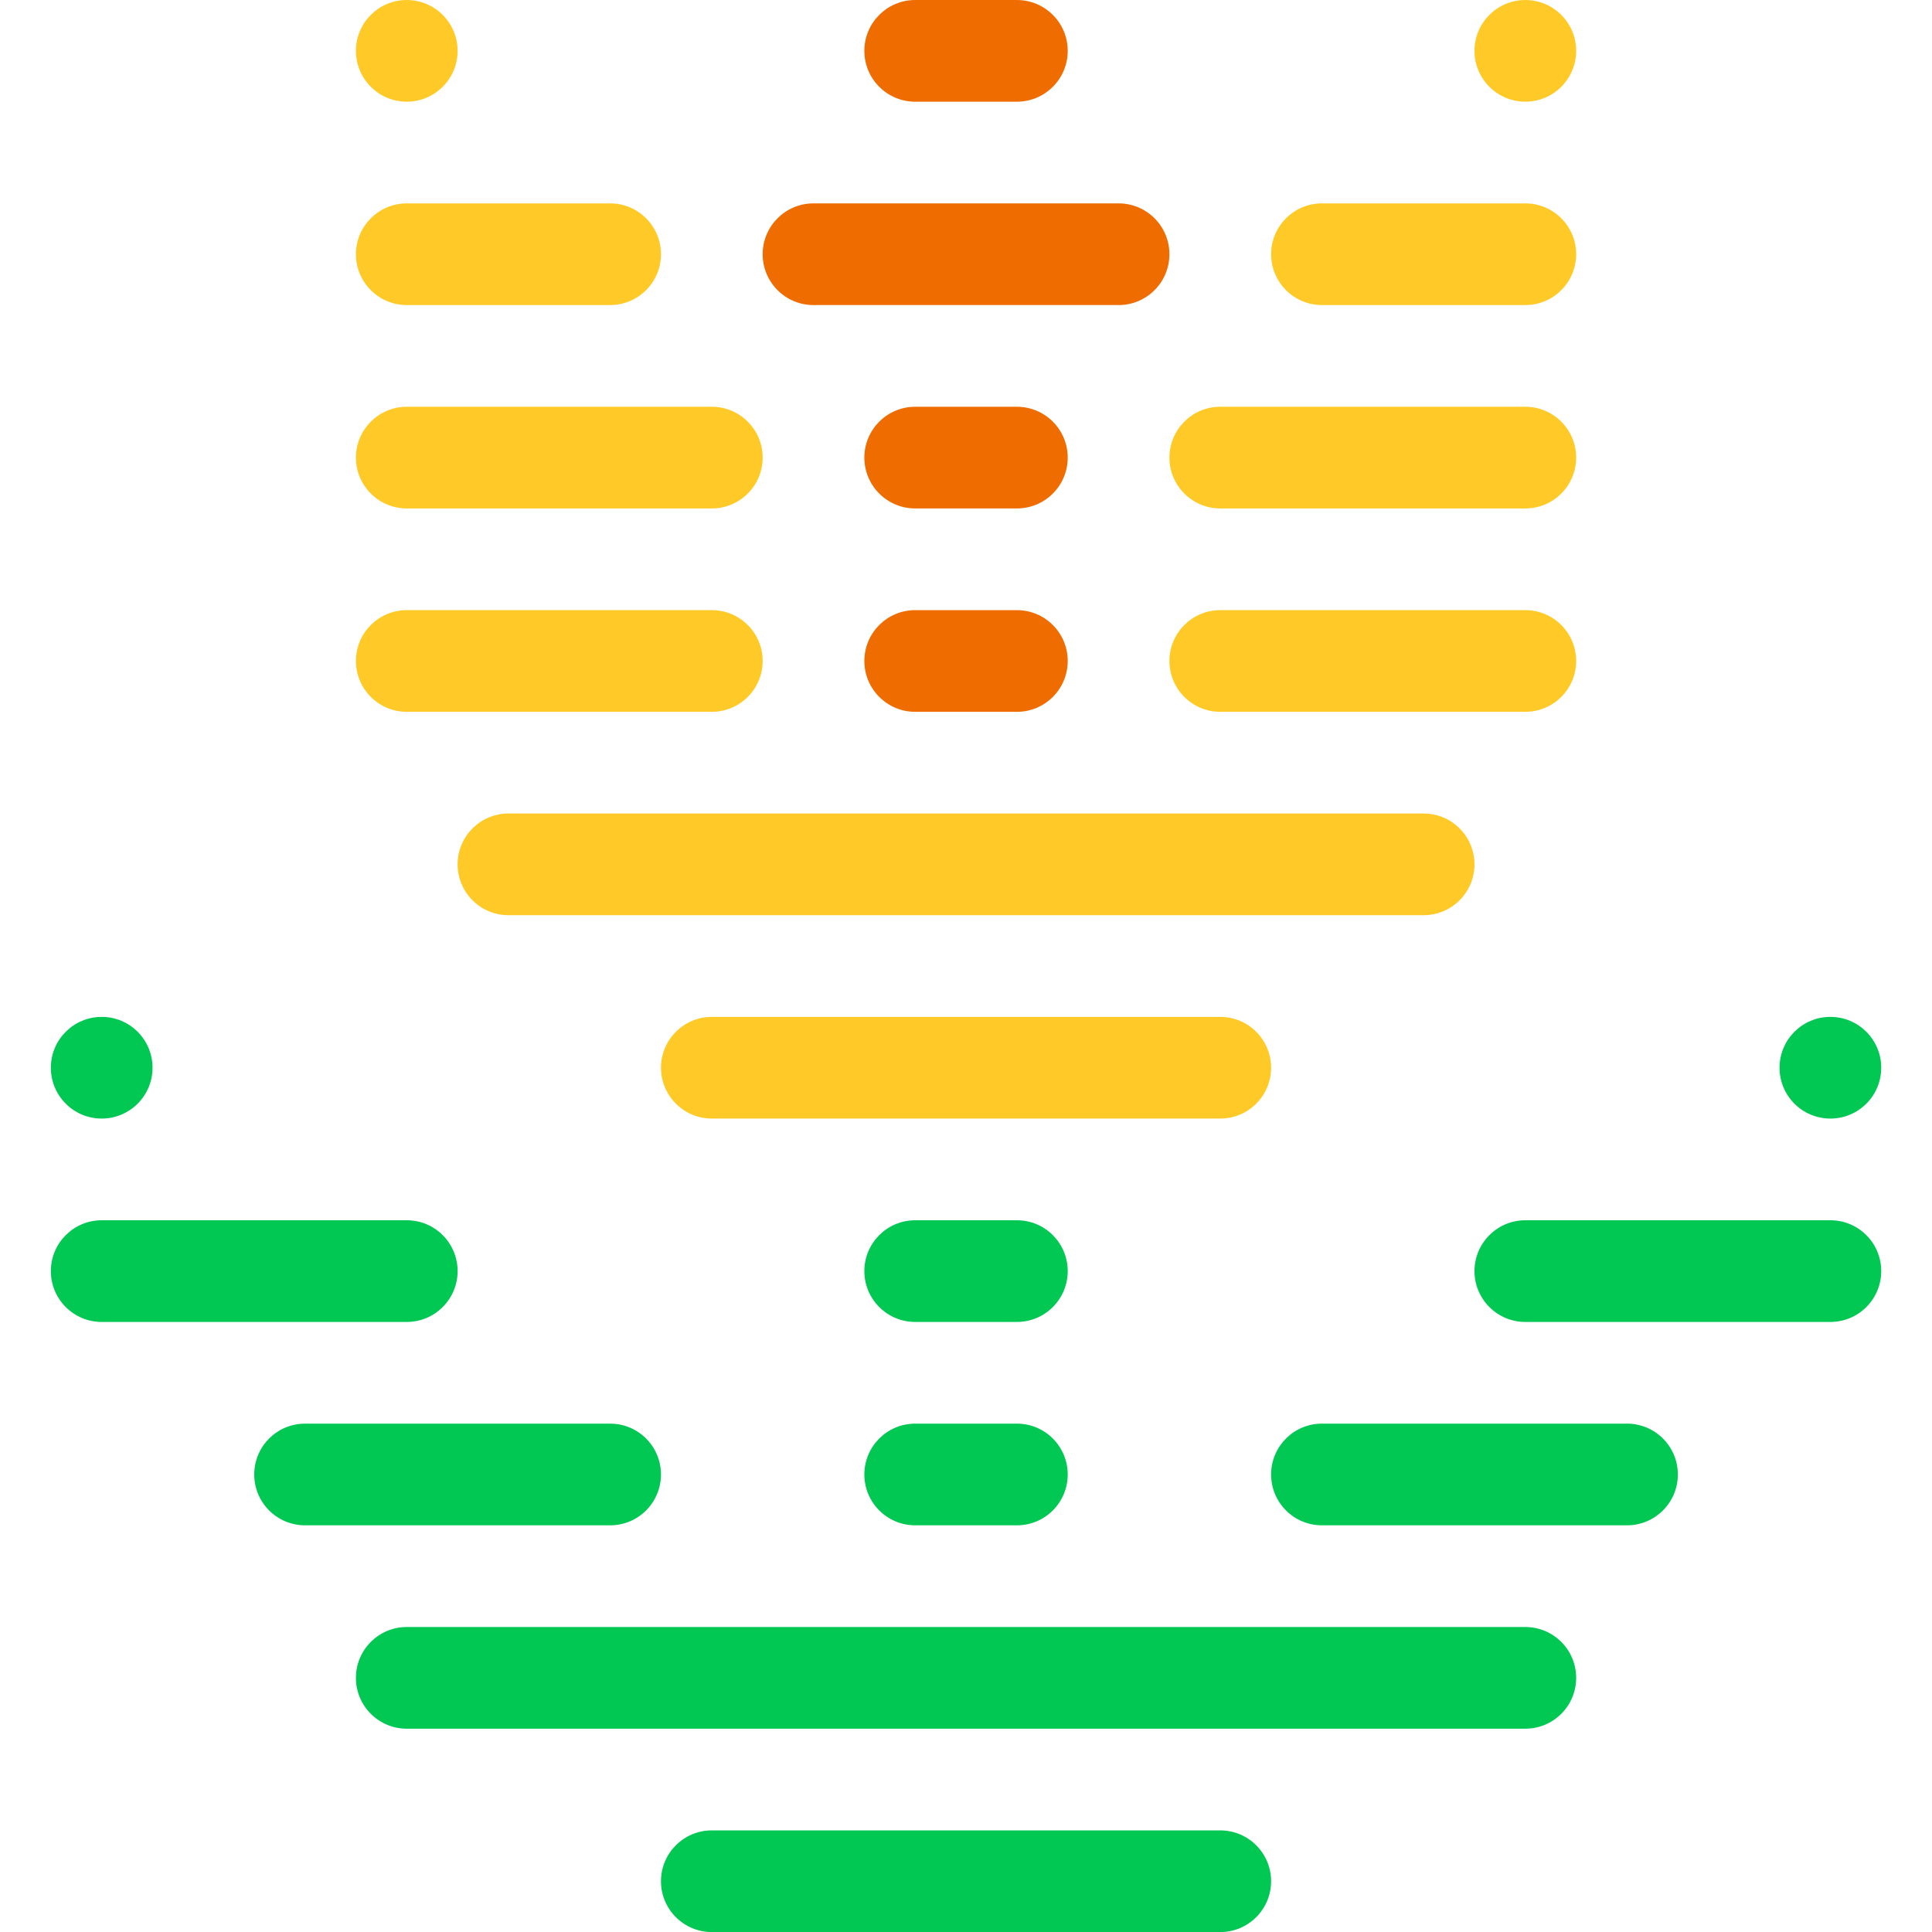
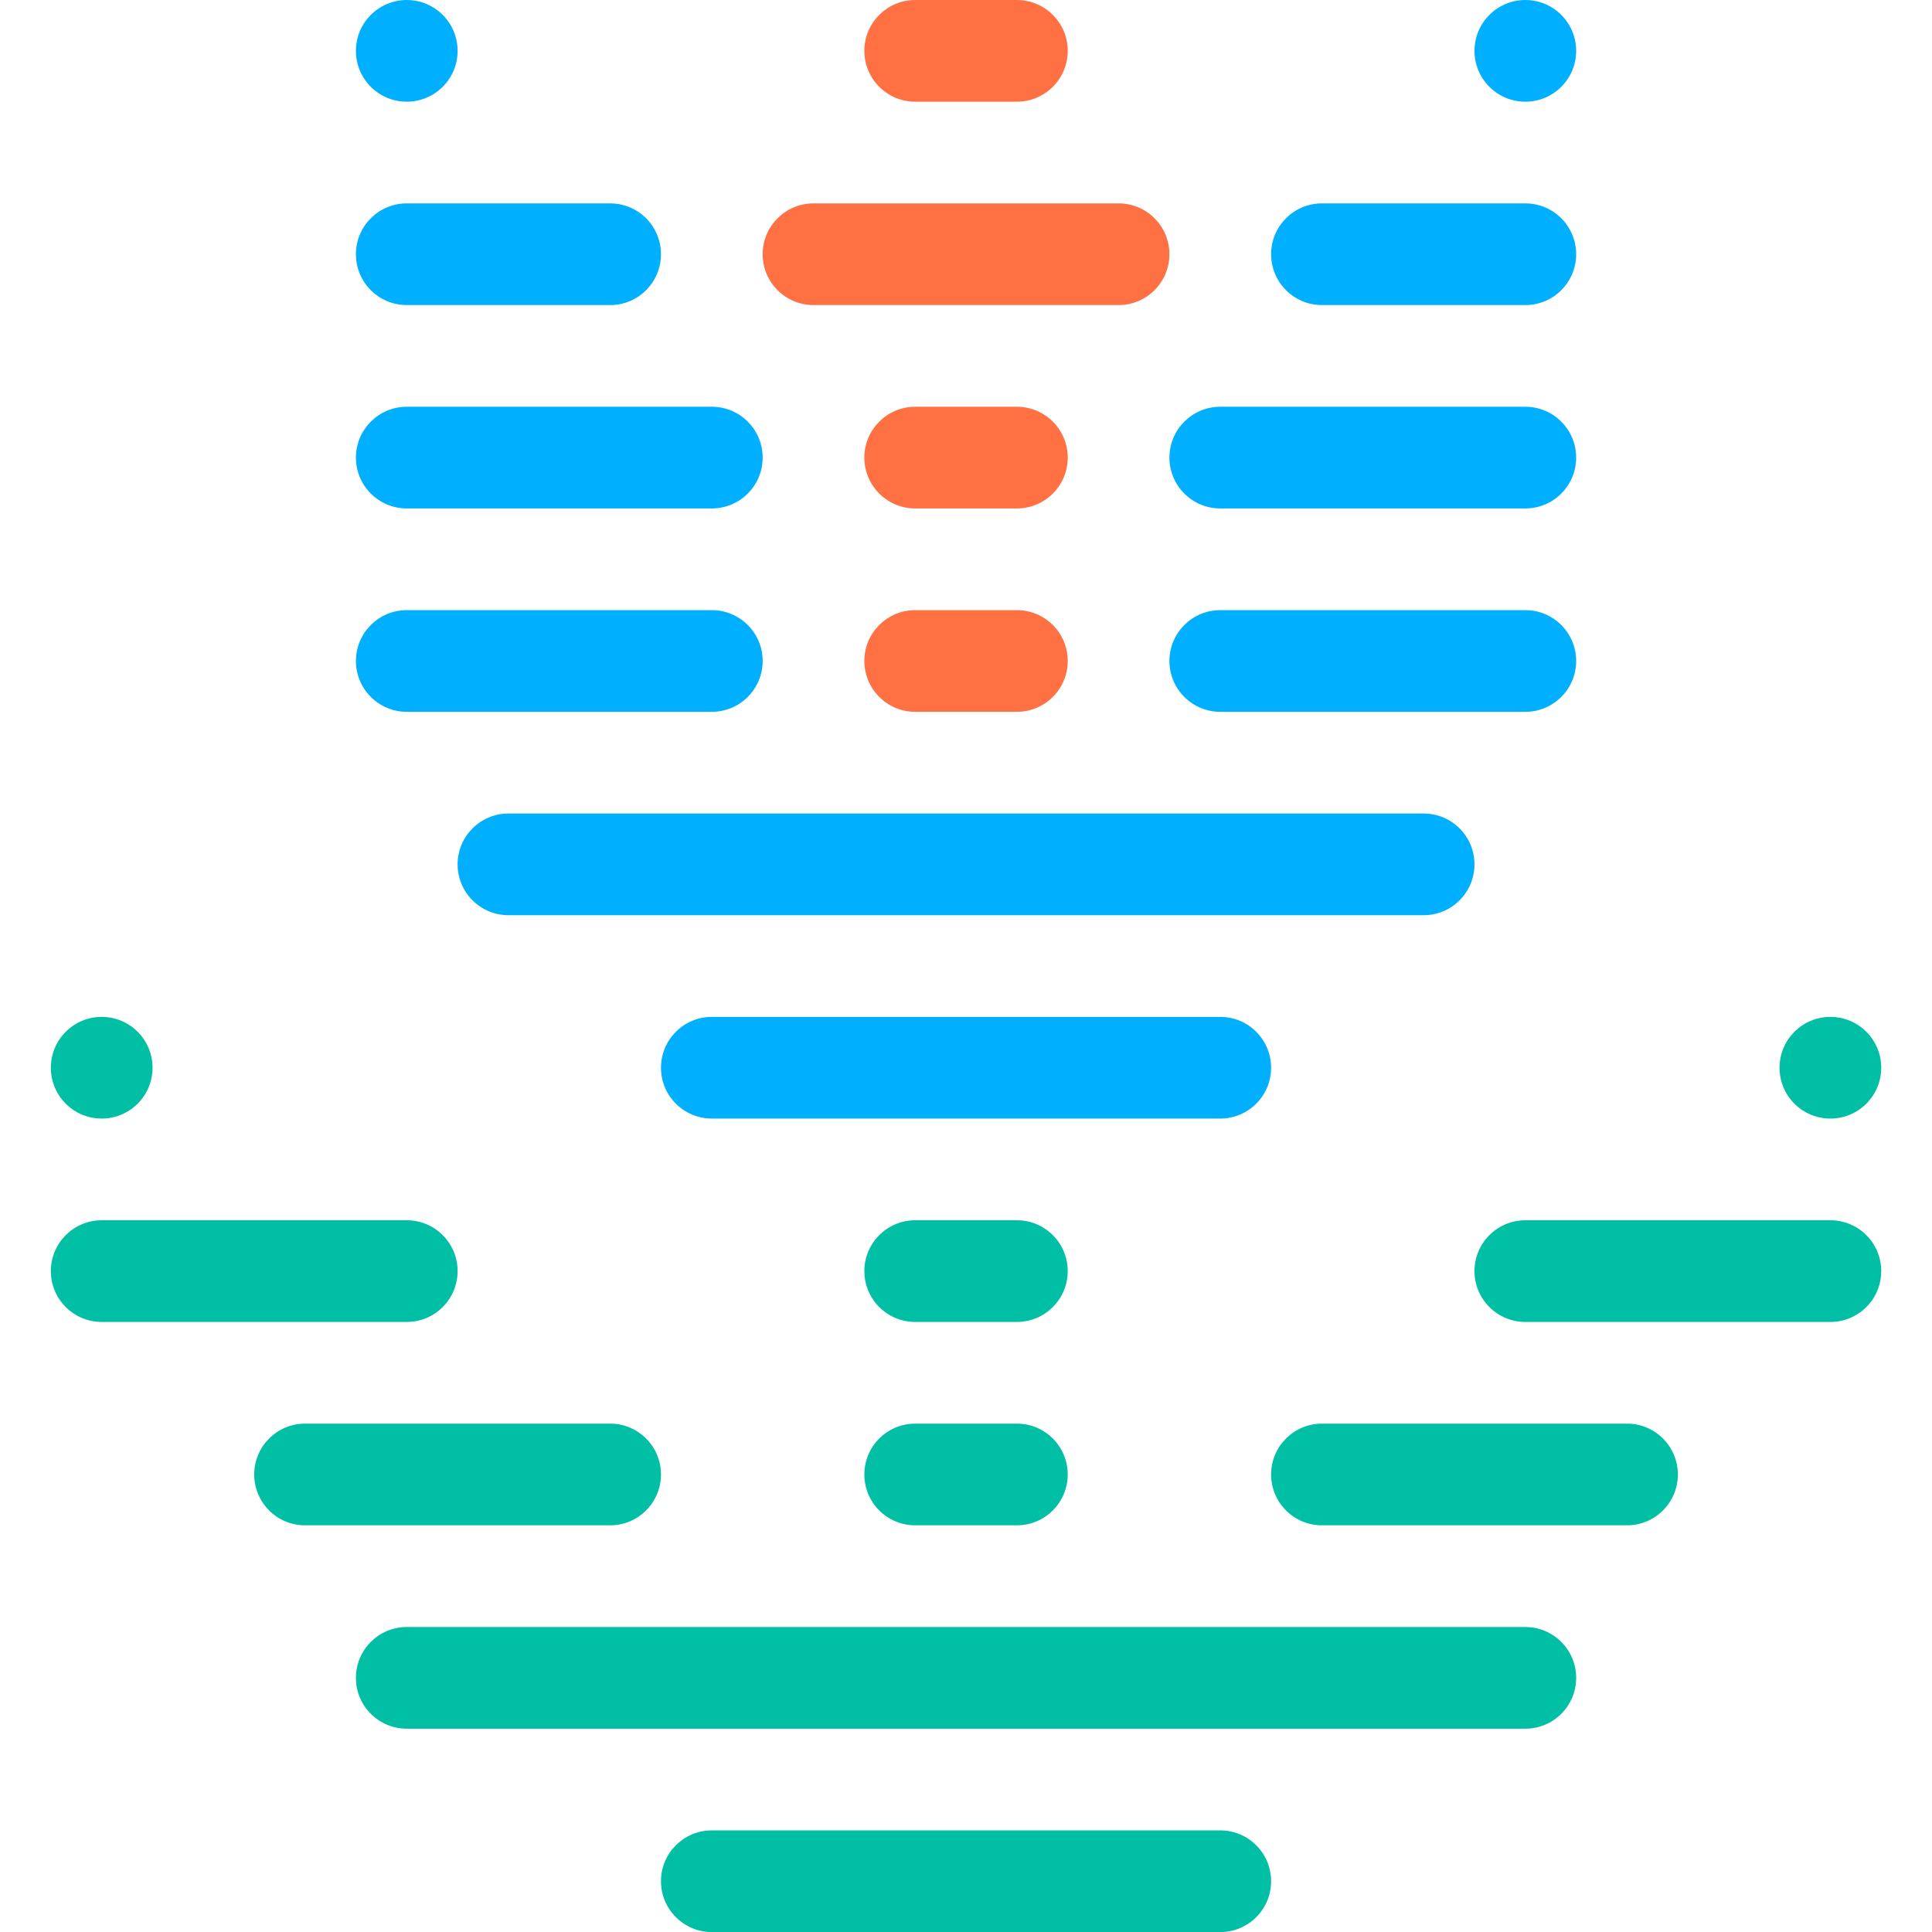
<svg xmlns="http://www.w3.org/2000/svg" version="1.0" viewBox="0 0 24 24">
  <g transform="matrix(1.2632 0 0 1.2632 -3.1579 -3.7895)">
-     <rect x="6" y="3" width="1" height="1" rx=".5" ry=".5" fill="#ffca28" />
-     <rect x="11" y="3" width="2" height="1" rx=".5" ry=".5" fill="#ef6c00" />
-     <rect x="17" y="3" width="1" height="1" rx=".5" ry=".5" fill="#ffca28" />
-     <rect x="6" y="5" width="3" height="1" rx=".5" ry=".5" fill="#ffca28" />
-     <rect x="10" y="5" width="4" height="1" rx=".5" ry=".5" fill="#ef6c00" />
-     <rect x="15" y="5" width="3" height="1" rx=".5" ry=".5" fill="#ffca28" />
-     <rect x="6" y="7" width="4" height="1" rx=".5" ry=".5" fill="#ffca28" />
-     <rect x="11" y="7" width="2" height="1" rx=".5" ry=".5" fill="#ef6c00" />
-     <rect x="14" y="7" width="4" height="1" rx=".5" ry=".5" fill="#ffca28" />
-     <rect x="6" y="9" width="4" height="1" rx=".5" ry=".5" fill="#ffca28" />
-     <rect x="11" y="9" width="2" height="1" rx=".5" ry=".5" fill="#ef6c00" />
-     <rect x="14" y="9" width="4" height="1" rx=".5" ry=".5" fill="#ffca28" />
-     <rect x="7" y="11" width="10" height="1" rx=".5" ry=".5" fill="#ffca28" />
-     <rect x="3" y="13" width="1" height="1" rx=".5" ry=".5" fill="#00c853" />
-     <rect x="9" y="13" width="6" height="1" rx=".5" ry=".5" fill="#ffca28" />
-     <g fill="#00c853">
+     <rect x="6" y="3" width="1" height="1" rx=".5" ry=".5" fill="#00B0FF" />
+     <rect x="11" y="3" width="2" height="1" rx=".5" ry=".5" fill="#FF7043" />
+     <rect x="17" y="3" width="1" height="1" rx=".5" ry=".5" fill="#00B0FF" />
+     <rect x="6" y="5" width="3" height="1" rx=".5" ry=".5" fill="#00B0FF" />
+     <rect x="10" y="5" width="4" height="1" rx=".5" ry=".5" fill="#FF7043" />
+     <rect x="15" y="5" width="3" height="1" rx=".5" ry=".5" fill="#00B0FF" />
+     <rect x="6" y="7" width="4" height="1" rx=".5" ry=".5" fill="#00B0FF" />
+     <rect x="11" y="7" width="2" height="1" rx=".5" ry=".5" fill="#FF7043" />
+     <rect x="14" y="7" width="4" height="1" rx=".5" ry=".5" fill="#00B0FF" />
+     <rect x="6" y="9" width="4" height="1" rx=".5" ry=".5" fill="#00B0FF" />
+     <rect x="11" y="9" width="2" height="1" rx=".5" ry=".5" fill="#FF7043" />
+     <rect x="14" y="9" width="4" height="1" rx=".5" ry=".5" fill="#00B0FF" />
+     <rect x="7" y="11" width="10" height="1" rx=".5" ry=".5" fill="#00B0FF" />
+     <rect x="3" y="13" width="1" height="1" rx=".5" ry=".5" fill="#00bfa5" />
+     <rect x="9" y="13" width="6" height="1" rx=".5" ry=".5" fill="#00B0FF" />
+     <g fill="#00bfa5">
      <rect x="20" y="13" width="1" height="1" rx=".5" ry=".5" />
      <rect x="3" y="15" width="4" height="1" rx=".5" ry=".5" />
      <rect x="11" y="15" width="2" height="1" rx=".5" ry=".5" />
      <rect x="17" y="15" width="4" height="1" rx=".5" ry=".5" />
      <rect x="5" y="17" width="4" height="1" rx=".5" ry=".5" />
      <rect x="11" y="17" width="2" height="1" rx=".5" ry=".5" />
      <rect x="15" y="17" width="4" height="1" rx=".5" ry=".5" />
      <rect x="6" y="19" width="12" height="1" rx=".5" ry=".5" />
      <rect x="9" y="21" width="6" height="1" rx=".5" ry=".5" />
    </g>
  </g>
</svg>
